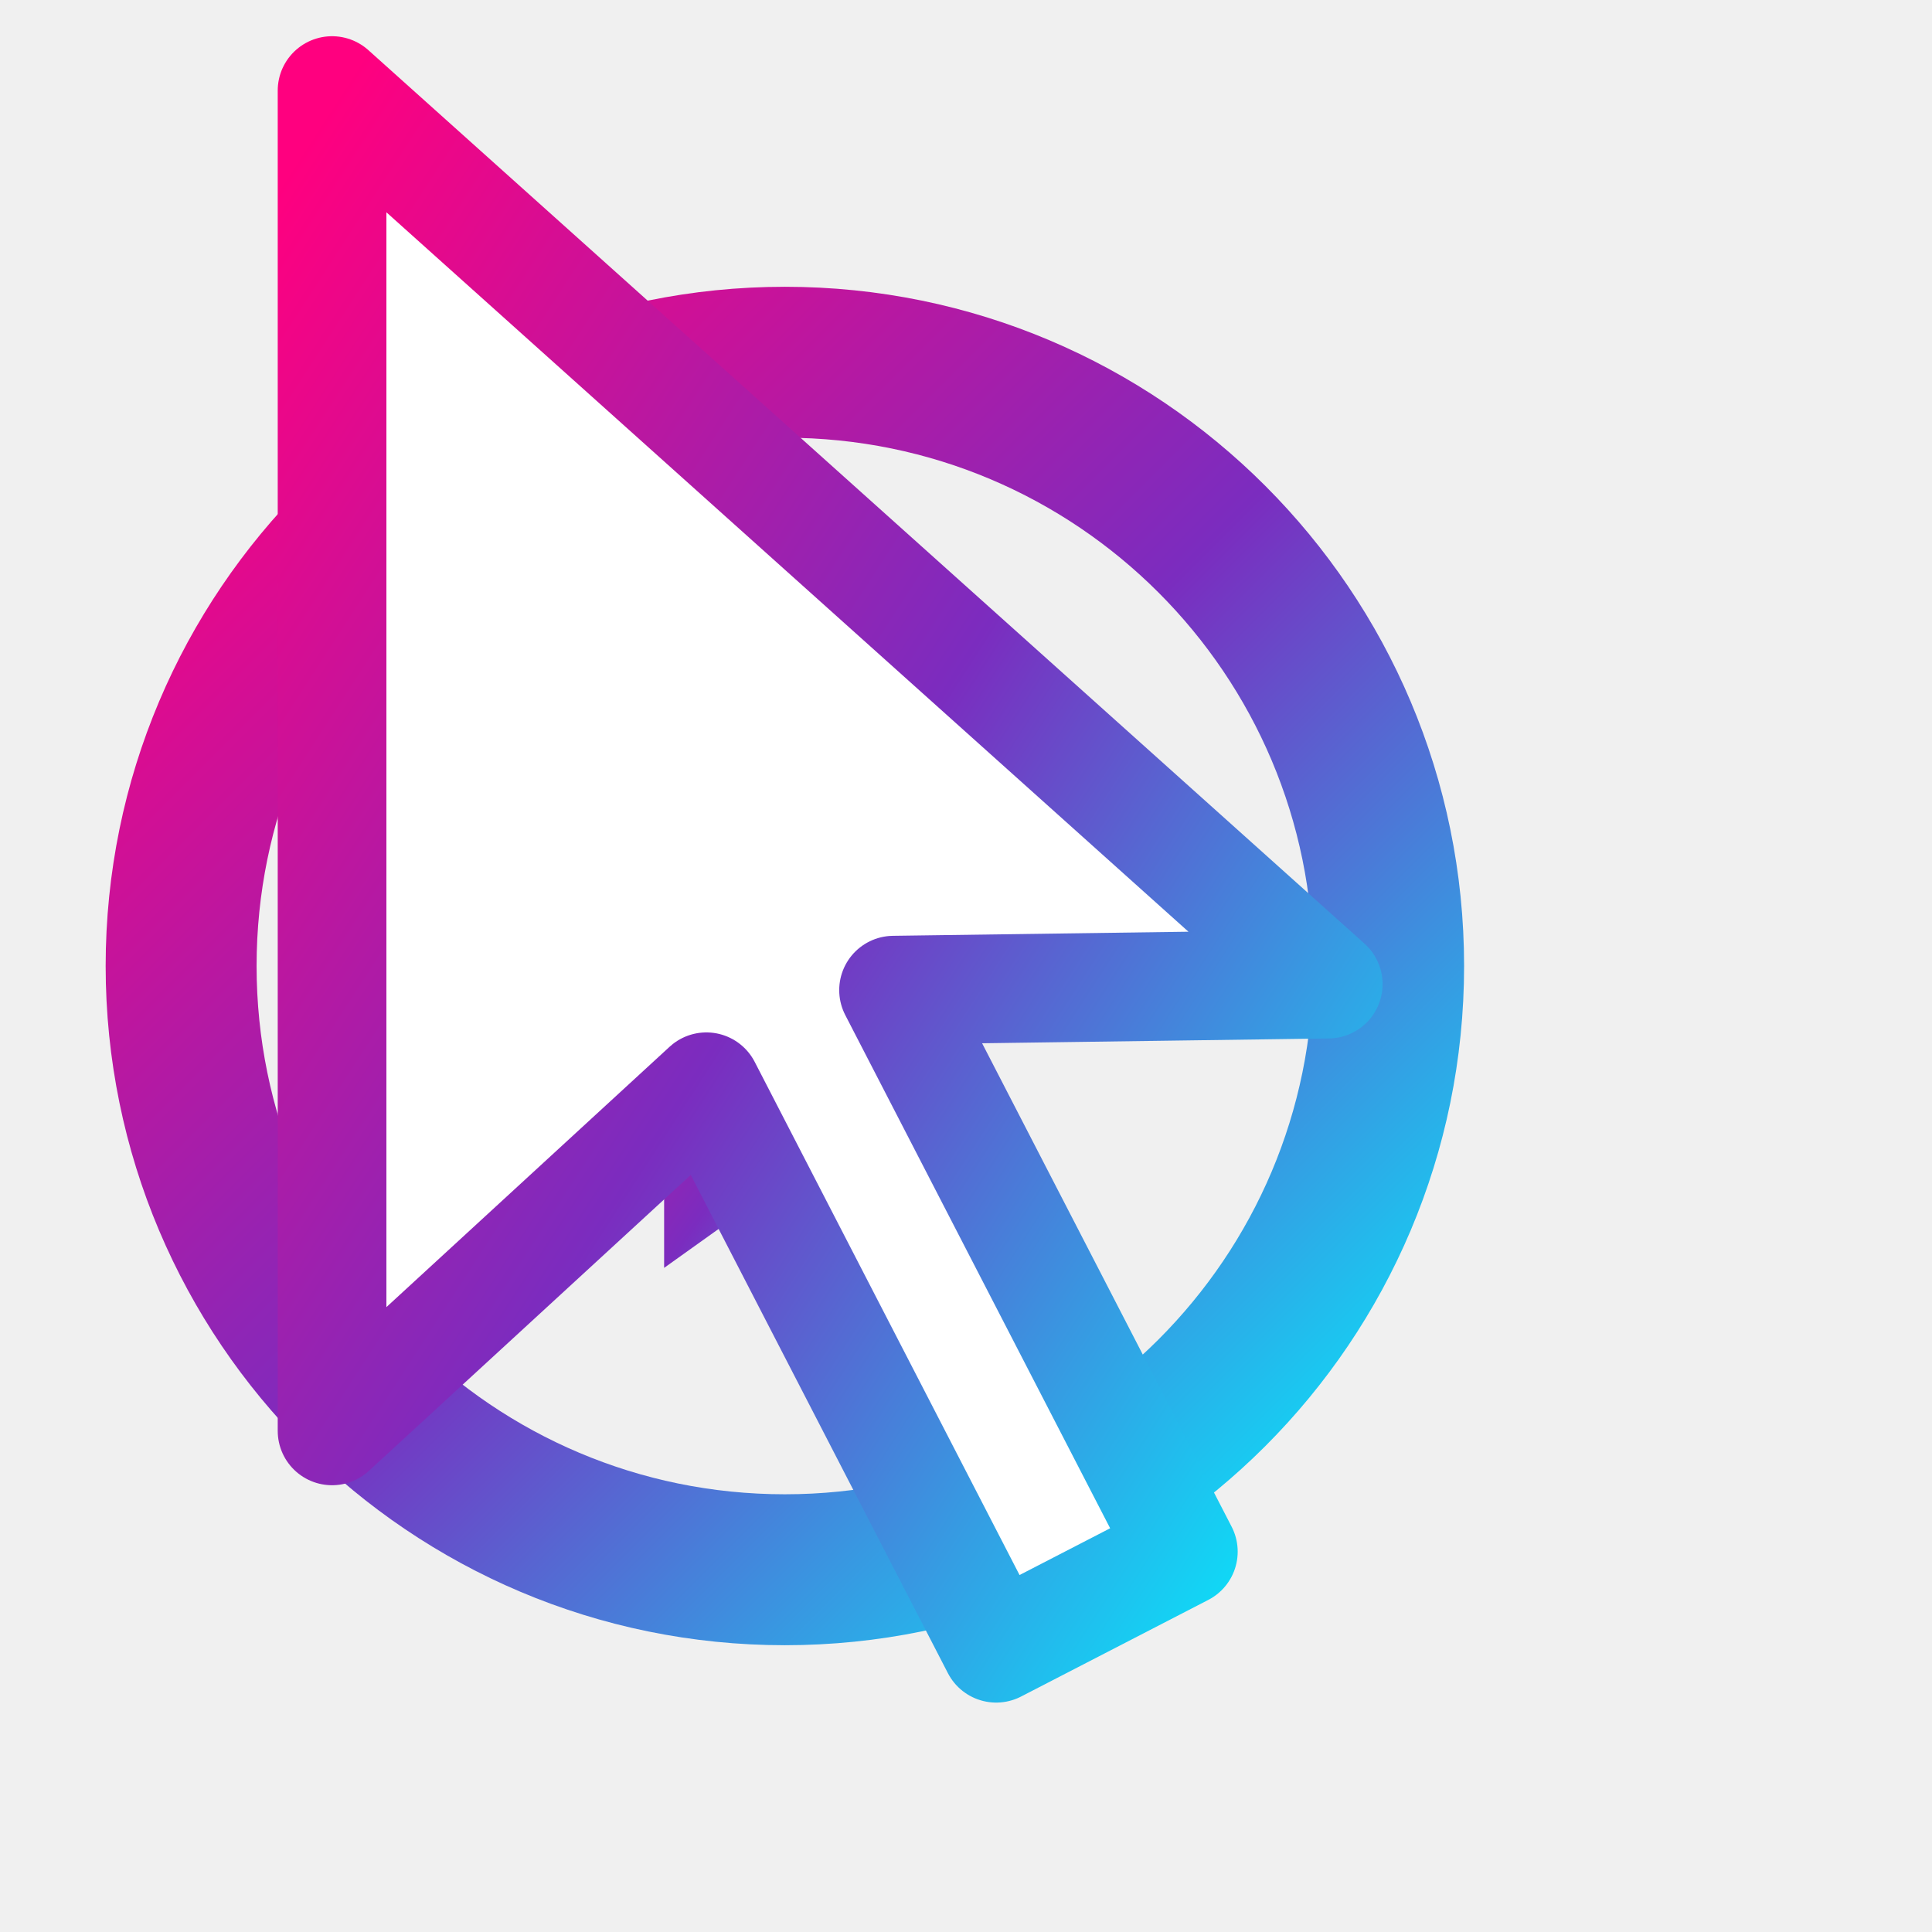
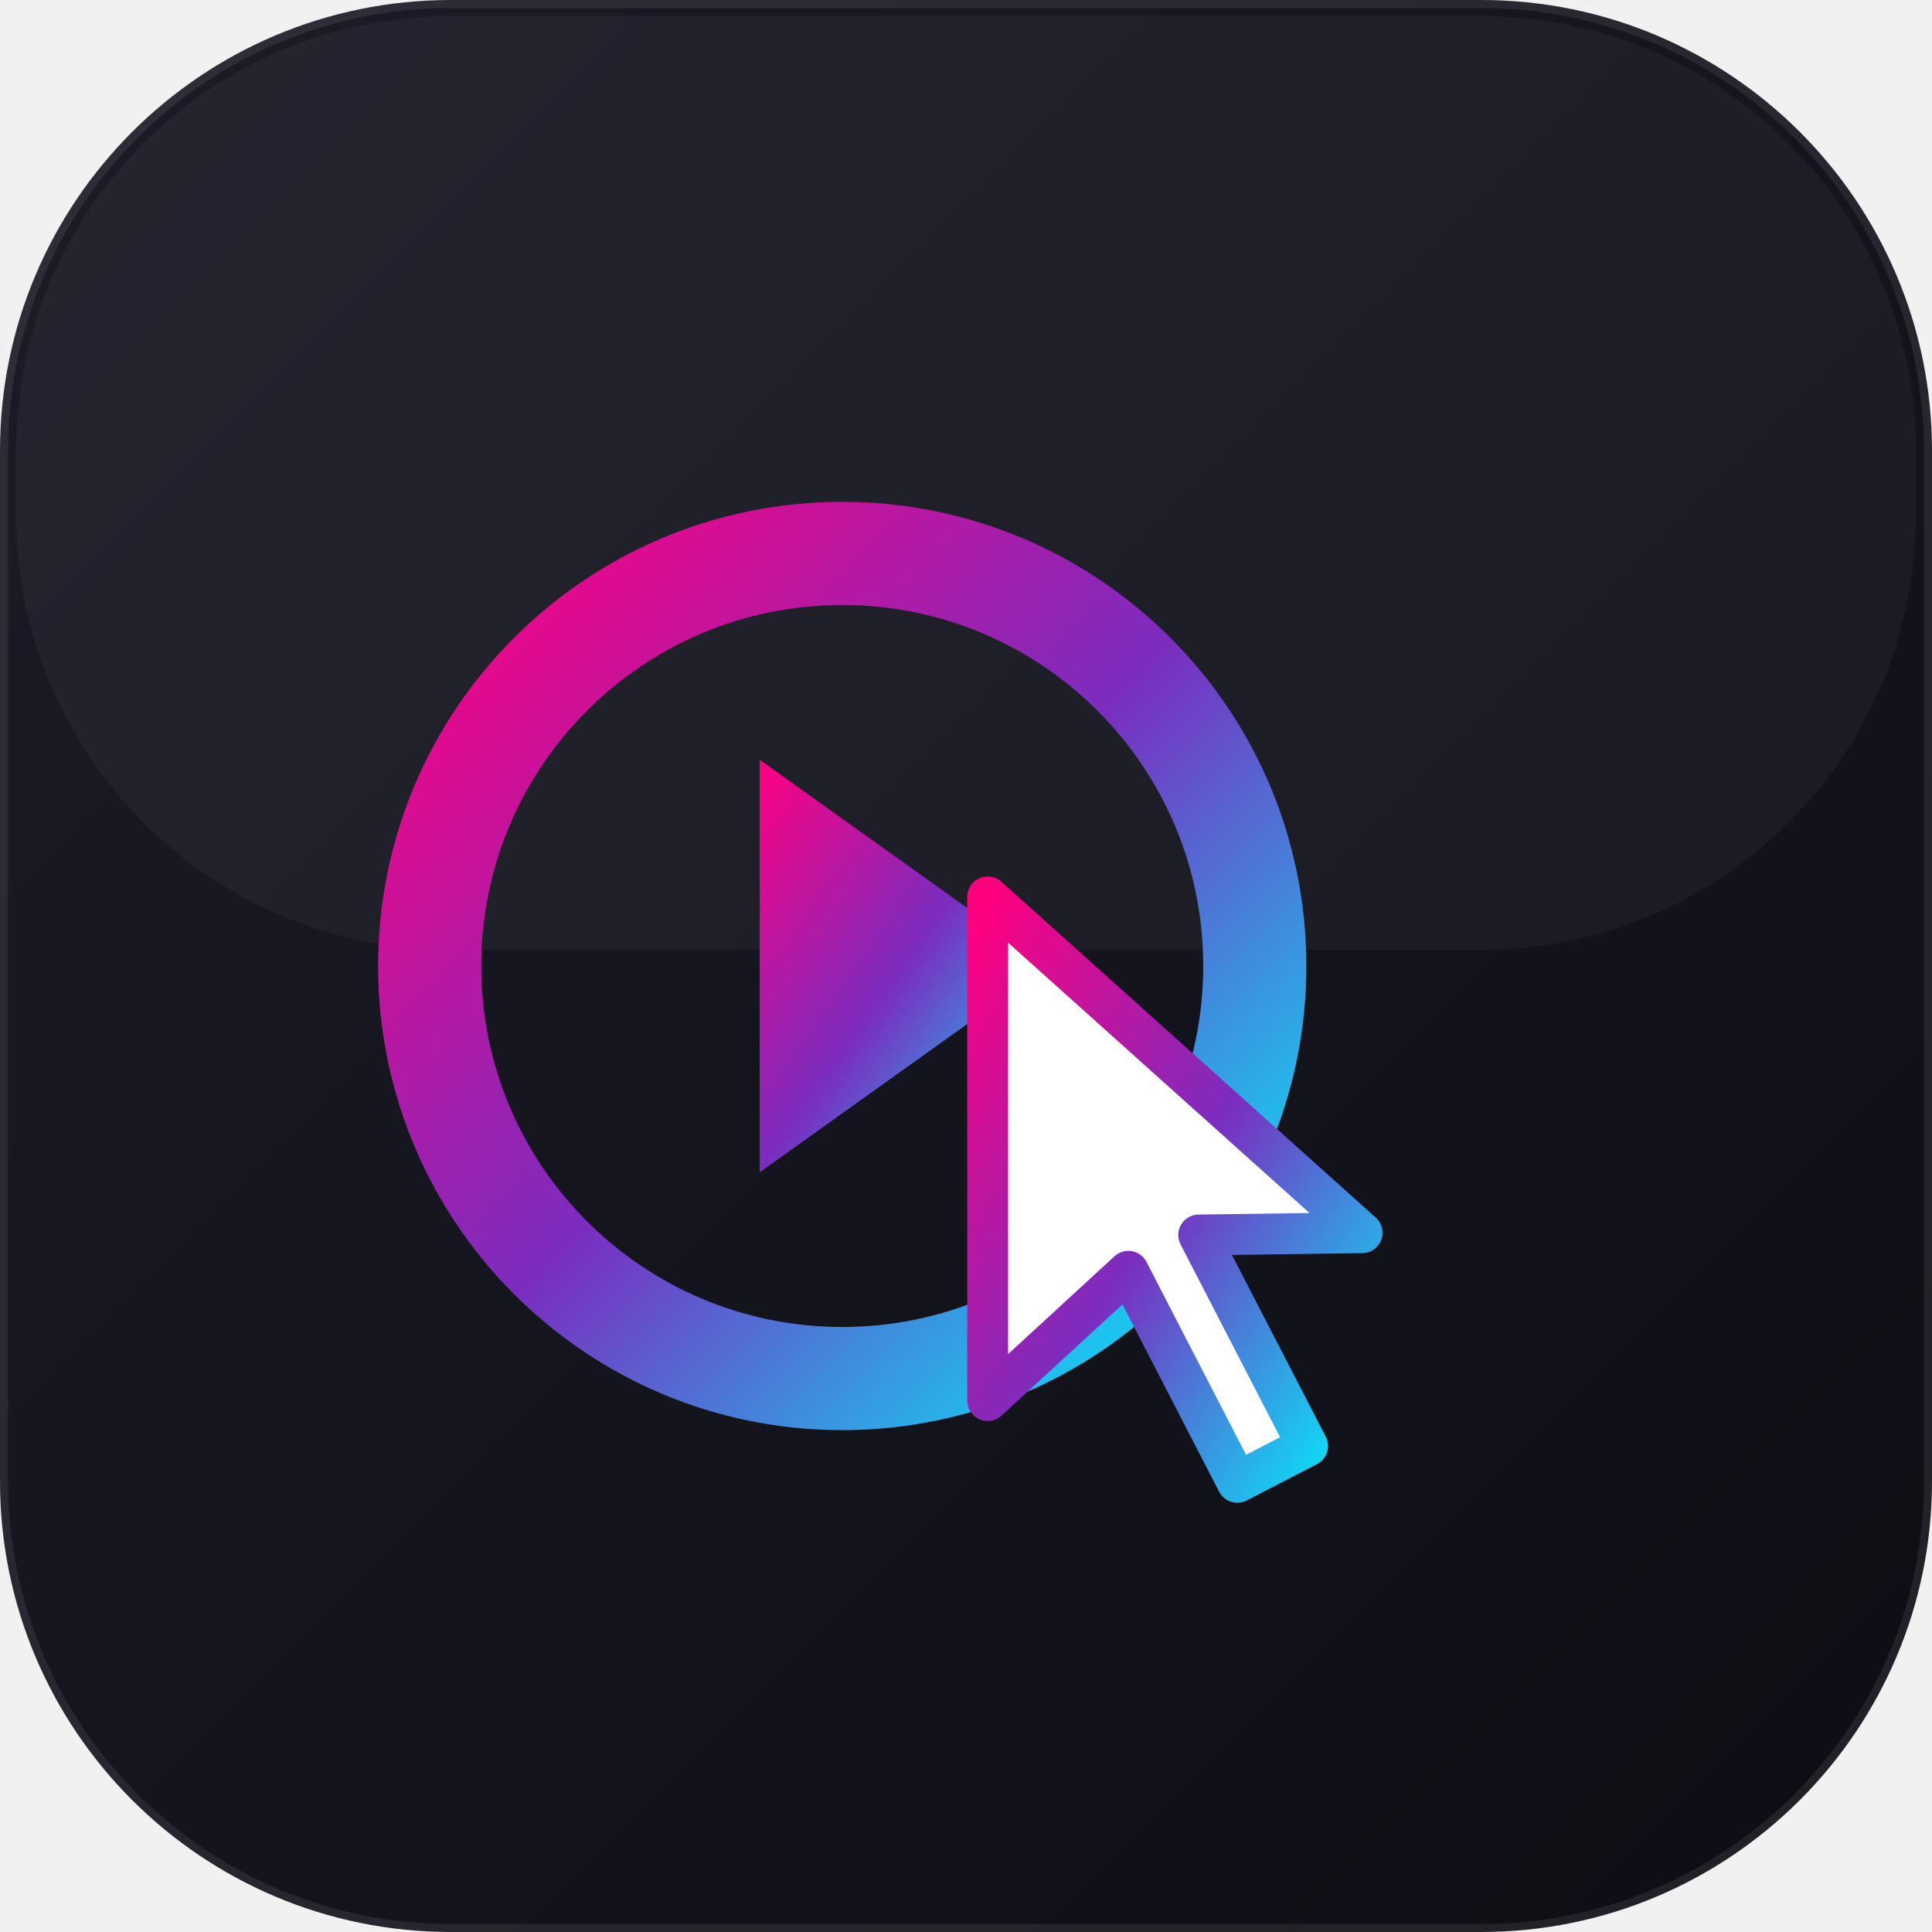
- <svg xmlns="http://www.w3.org/2000/svg" viewBox="0 0 32 32" width="120" height="120" fill="none" role="img" aria-label="iblogger player logo">
+ <svg xmlns="http://www.w3.org/2000/svg" width="120" height="120" viewBox="0 0 120 120" fill="none" role="img" aria-label="iblogger player logo">
  <defs>
+     <linearGradient id="markBg" x1="0" y1="0" x2="120" y2="120" gradientUnits="userSpaceOnUse">
+       <stop stop-color="#1c1c28" />
+       <stop offset="1" stop-color="#0d0d14" />
+     </linearGradient>
    <linearGradient id="logoGrad" x1="0%" y1="0%" x2="100%" y2="100%">
      <stop offset="0%" stop-color="#ff007f" />
      <stop offset="50%" stop-color="#7b2cbf" />
      <stop offset="100%" stop-color="#00f2fe" />
    </linearGradient>
  </defs>
-   <circle cx="13" cy="16" r="10" stroke="url(#logoGrad)" stroke-width="2.5" fill="none" />
-   <path d="M11 11L18 16L11 21V11Z" fill="url(#logoGrad)" />
-   <path d="M5.5 1.5v22.2l6.2-5.7 4.8 9.3 3.1-1.6-4.8-9.3 7.2-.1z" fill="#ffffff" stroke="url(#logoGrad)" stroke-width="1.8" stroke-linejoin="round" />
+   <rect width="120" height="120" rx="28" fill="url(#markBg)" />
+   <rect width="120" height="120" rx="28" fill="none" stroke="rgba(255,255,255,0.08)" stroke-width="1" />
+   <rect x="1" y="1" width="118" height="58" rx="27" fill="rgba(255,255,255,0.04)" />
+   <g transform="translate(19 19) scale(2.5625)">
+     <circle cx="13" cy="16" r="10" stroke="url(#logoGrad)" stroke-width="2.5" fill="none" />
+     <path d="M11 11L18 16L11 21V11Z" fill="url(#logoGrad)" />
+     <path transform="translate(13.5,13.5) scale(0.55)" d="M5.5 1.5v22.2l6.2-5.7 4.8 9.3 3.1-1.6-4.8-9.3 7.2-.1z" fill="#ffffff" stroke="url(#logoGrad)" stroke-width="1.8" stroke-linejoin="round" />
+   </g>
</svg>
